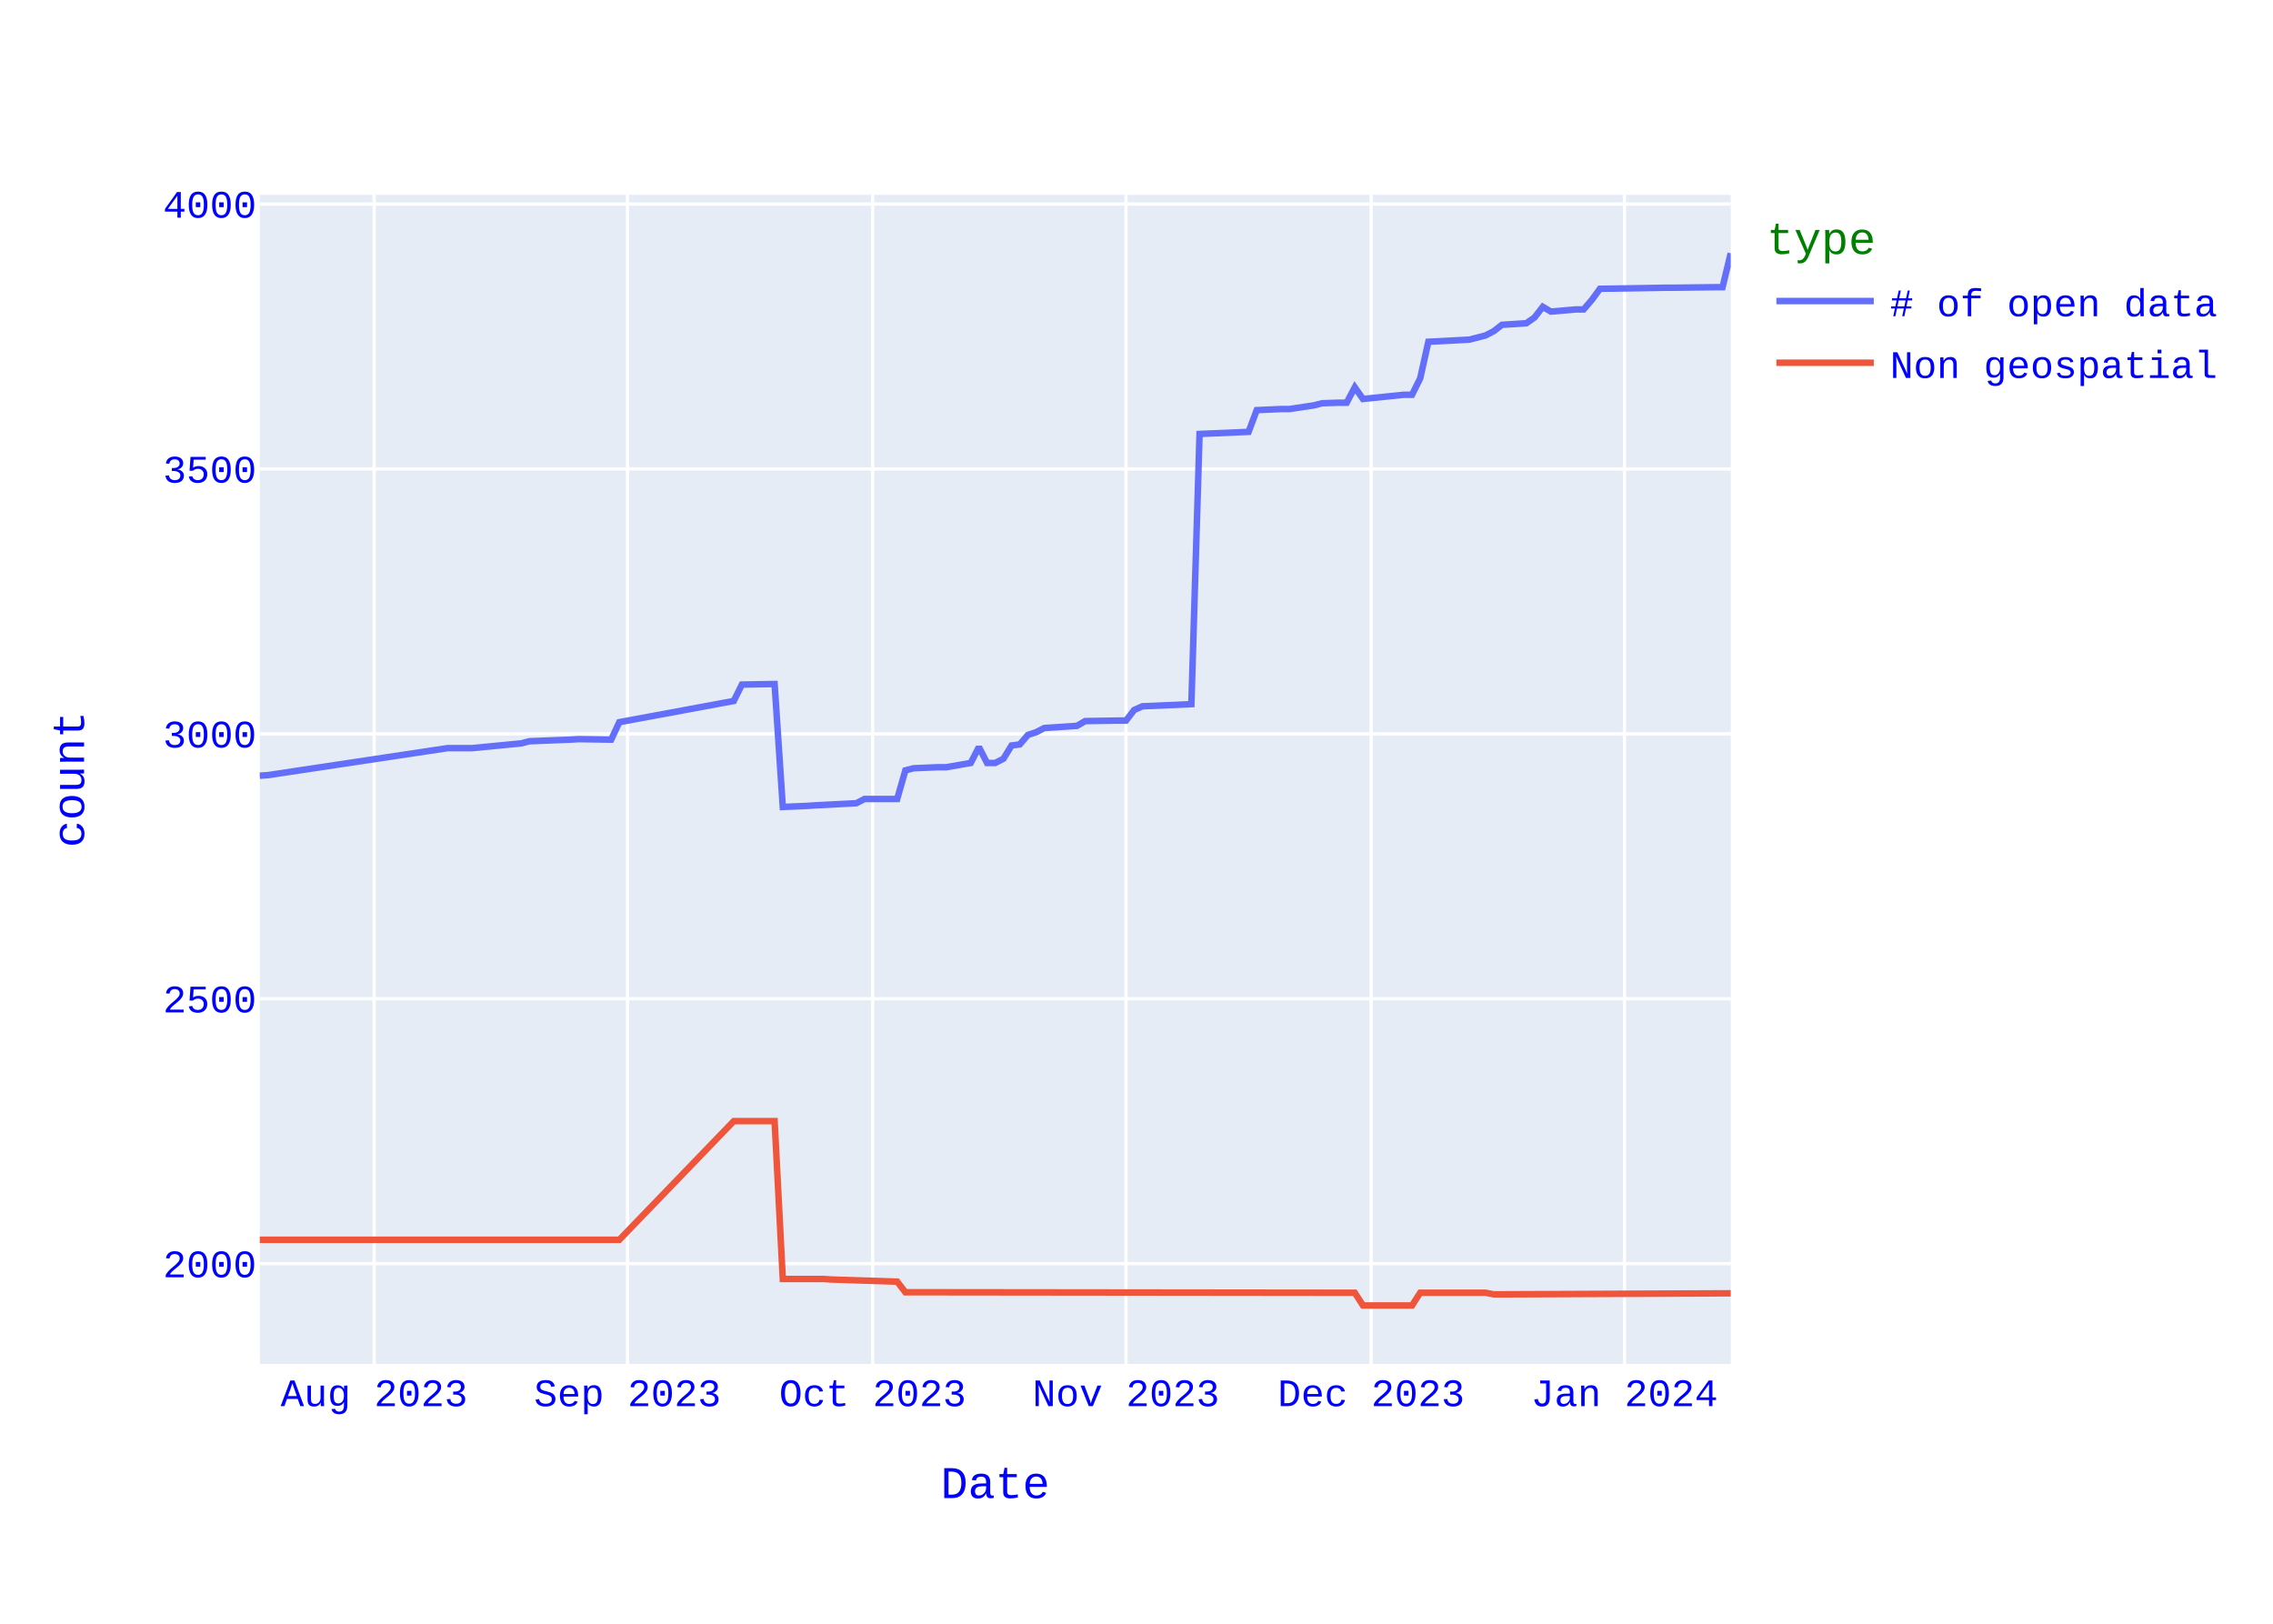
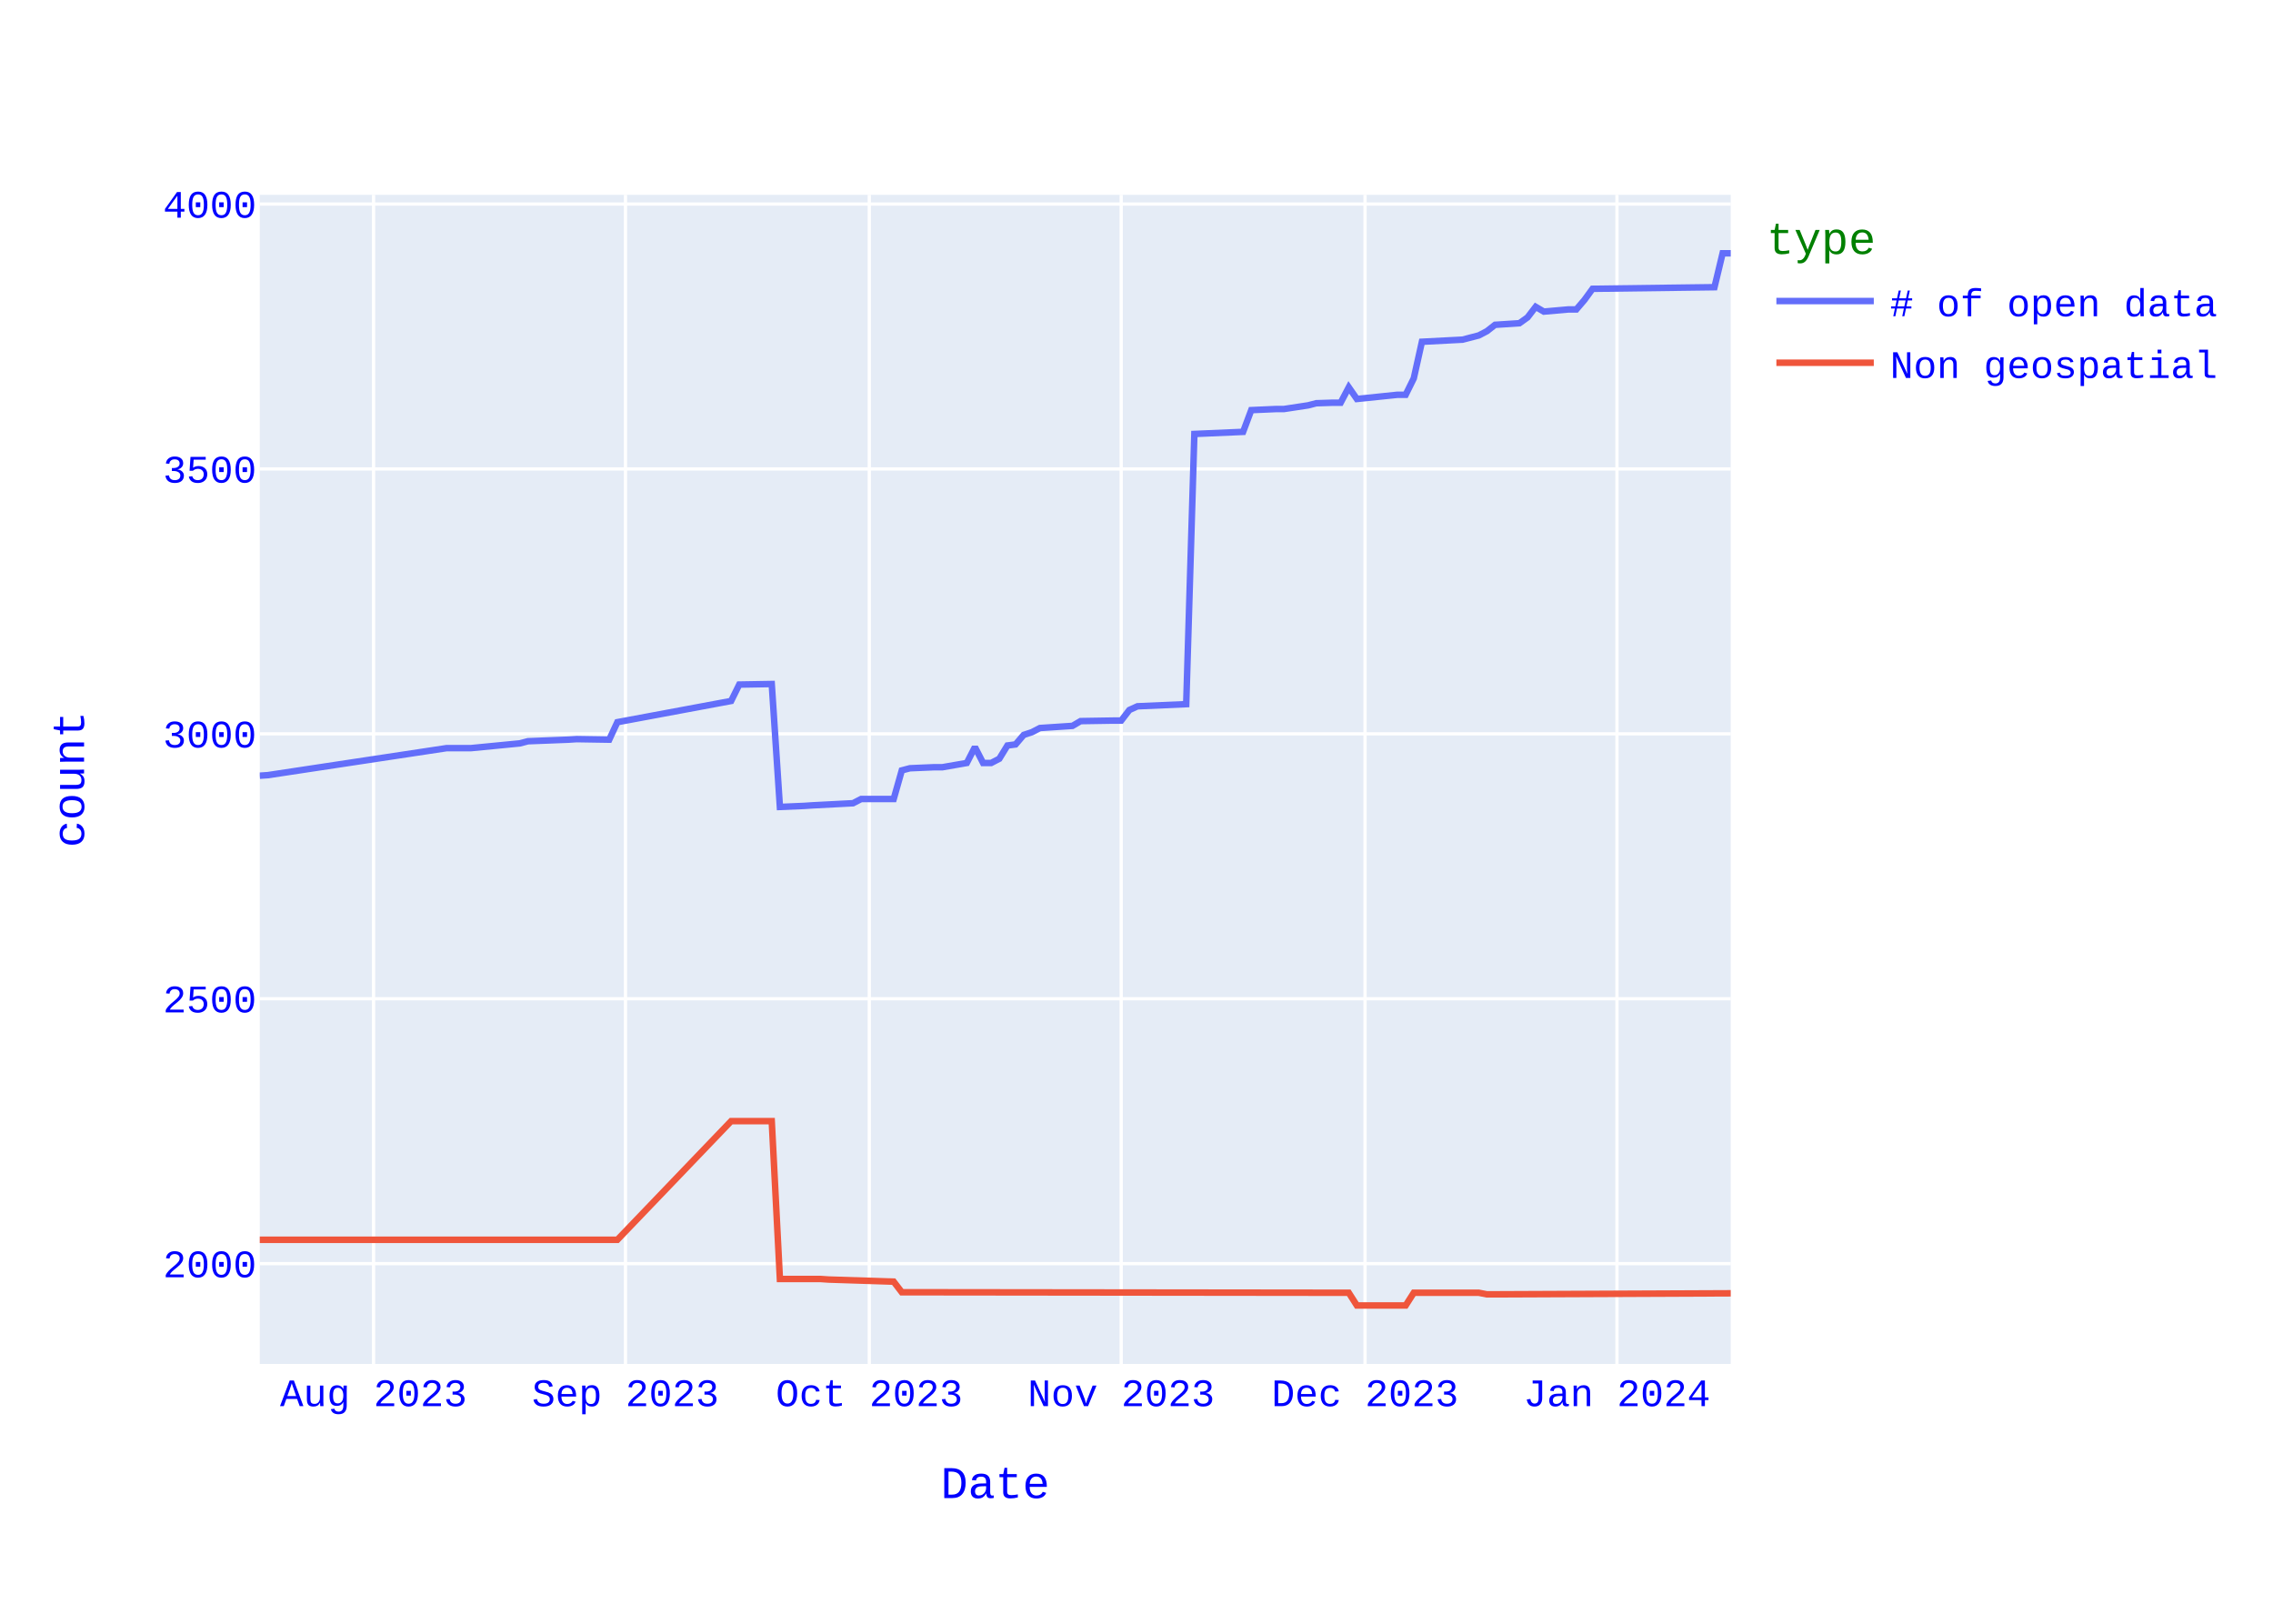
<svg xmlns="http://www.w3.org/2000/svg" class="main-svg" width="700" height="500" style="" viewBox="0 0 700 500">
  <rect x="0" y="0" width="700" height="500" style="fill: rgb(255, 255, 255); fill-opacity: 1;" />
-   <defs id="defs-818a2d">
+   <defs id="defs-c53dd1">
    <g class="clips">
-       <clipPath id="clip818a2dxyplot" class="plotclip">
+       <clipPath id="clipc53dd1xyplot" class="plotclip">
        <rect width="453" height="360" />
      </clipPath>
-       <clipPath class="axesclip" id="clip818a2dx">
+       <clipPath class="axesclip" id="clipc53dd1x">
        <rect x="80" y="0" width="453" height="500" />
      </clipPath>
-       <clipPath class="axesclip" id="clip818a2dy">
+       <clipPath class="axesclip" id="clipc53dd1y">
        <rect x="0" y="60" width="700" height="360" />
      </clipPath>
-       <clipPath class="axesclip" id="clip818a2dxy">
+       <clipPath class="axesclip" id="clipc53dd1xy">
        <rect x="80" y="60" width="453" height="360" />
      </clipPath>
    </g>
    <g class="gradients" />
    <g class="patterns" />
  </defs>
  <g class="bglayer">
    <rect class="bg" x="80" y="60" width="453" height="360" style="fill: rgb(229, 236, 246); fill-opacity: 1; stroke-width: 0;" />
  </g>
  <g class="layer-below">
    <g class="imagelayer" />
    <g class="shapelayer" />
  </g>
  <g class="cartesianlayer">
    <g class="subplot xy">
      <g class="layer-subplot">
        <g class="shapelayer" />
        <g class="imagelayer" />
      </g>
      <g class="minor-gridlayer">
        <g class="x" />
        <g class="y" />
      </g>
      <g class="gridlayer">
        <g class="x">
-           <path class="xgrid crisp" transform="translate(115.23,0)" d="M0,60v360" style="stroke: rgb(255, 255, 255); stroke-opacity: 1; stroke-width: 1px;" />
-           <path class="xgrid crisp" transform="translate(193.25,0)" d="M0,60v360" style="stroke: rgb(255, 255, 255); stroke-opacity: 1; stroke-width: 1px;" />
-           <path class="xgrid crisp" transform="translate(268.75,0)" d="M0,60v360" style="stroke: rgb(255, 255, 255); stroke-opacity: 1; stroke-width: 1px;" />
-           <path class="xgrid crisp" transform="translate(346.77,0)" d="M0,60v360" style="stroke: rgb(255, 255, 255); stroke-opacity: 1; stroke-width: 1px;" />
-           <path class="xgrid crisp" transform="translate(422.27,0)" d="M0,60v360" style="stroke: rgb(255, 255, 255); stroke-opacity: 1; stroke-width: 1px;" />
-           <path class="xgrid crisp" transform="translate(500.28,0)" d="M0,60v360" style="stroke: rgb(255, 255, 255); stroke-opacity: 1; stroke-width: 1px;" />
+           <path class="xgrid crisp" transform="translate(115.04,0)" d="M0,60v360" style="stroke: rgb(255, 255, 255); stroke-opacity: 1; stroke-width: 1px;" />
+           <path class="xgrid crisp" transform="translate(192.62,0)" d="M0,60v360" style="stroke: rgb(255, 255, 255); stroke-opacity: 1; stroke-width: 1px;" />
+           <path class="xgrid crisp" transform="translate(267.71,0)" d="M0,60v360" style="stroke: rgb(255, 255, 255); stroke-opacity: 1; stroke-width: 1px;" />
+           <path class="xgrid crisp" transform="translate(345.29,0)" d="M0,60v360" style="stroke: rgb(255, 255, 255); stroke-opacity: 1; stroke-width: 1px;" />
+           <path class="xgrid crisp" transform="translate(420.38,0)" d="M0,60v360" style="stroke: rgb(255, 255, 255); stroke-opacity: 1; stroke-width: 1px;" />
+           <path class="xgrid crisp" transform="translate(497.96,0)" d="M0,60v360" style="stroke: rgb(255, 255, 255); stroke-opacity: 1; stroke-width: 1px;" />
        </g>
        <g class="y">
          <path class="ygrid crisp" transform="translate(0,389.11)" d="M80,0h453" style="stroke: rgb(255, 255, 255); stroke-opacity: 1; stroke-width: 1px;" />
          <path class="ygrid crisp" transform="translate(0,307.54)" d="M80,0h453" style="stroke: rgb(255, 255, 255); stroke-opacity: 1; stroke-width: 1px;" />
          <path class="ygrid crisp" transform="translate(0,225.97)" d="M80,0h453" style="stroke: rgb(255, 255, 255); stroke-opacity: 1; stroke-width: 1px;" />
          <path class="ygrid crisp" transform="translate(0,144.4)" d="M80,0h453" style="stroke: rgb(255, 255, 255); stroke-opacity: 1; stroke-width: 1px;" />
          <path class="ygrid crisp" transform="translate(0,62.83)" d="M80,0h453" style="stroke: rgb(255, 255, 255); stroke-opacity: 1; stroke-width: 1px;" />
        </g>
      </g>
      <g class="zerolinelayer" />
      <path class="xlines-below" />
      <path class="ylines-below" />
      <g class="overlines-below" />
      <g class="xaxislayer-below" />
      <g class="yaxislayer-below" />
      <g class="overaxes-below" />
-       <g class="plot" transform="translate(80,60)" clip-path="url(#clip818a2dxyplot)">
+       <g class="plot" transform="translate(80,60)" clip-path="url(#clipc53dd1xyplot)">
        <g class="scatterlayer mlayer">
-           <g class="trace scatter trace787c1a" style="stroke-miterlimit: 2; opacity: 1;">
+           <g class="trace scatter trace1494f1" style="stroke-miterlimit: 2; opacity: 1;">
            <g class="fills" />
            <g class="errorbars" />
            <g class="lines">
-               <path class="js-line" d="M453,18L450.48,28.44L447.97,28.44L435.38,28.6L432.87,28.6L412.73,28.93L410.22,32.36L407.7,35.29L405.18,35.29L397.63,35.95L395.12,34.48L392.6,37.74L390.08,39.53L382.53,40.02L380.02,41.98L377.5,43.29L372.47,44.59L359.88,45.24L357.37,56.5L354.85,61.56L352.33,61.56L339.75,62.86L337.23,59.27L334.72,64.01L332.2,64.01L327.17,64.17L324.65,64.82L317.1,65.96L314.58,65.96L307.03,66.29L304.52,72.98L289.42,73.63L286.9,156.83L271.8,157.49L269.28,158.63L266.77,161.89L264.25,161.89L254.18,162.05L251.67,163.52L241.6,164.18L239.08,165.48L236.57,166.3L234.05,169.23L231.53,169.56L229.02,173.64L226.5,174.94L223.98,174.94L221.47,170.05L218.95,174.94L211.4,176.25L208.88,176.25L201.33,176.57L198.82,177.23L196.3,186.04L193.78,186.04L186.23,186.04L183.72,187.34L171.13,187.99L168.62,188.16L161.07,188.48L158.55,150.63L148.48,150.8L145.97,155.85L110.73,162.38L108.22,167.76L98.15,167.6L95.63,167.76L83.05,168.25L80.53,168.91L65.43,170.37L62.92,170.37L57.88,170.37L2.52,178.69L0,178.86" style="vector-effect: none; fill: none; stroke: rgb(99, 110, 250); stroke-opacity: 1; stroke-width: 2px; opacity: 1;" />
+               <path class="js-line" d="M453,18L450.5,18L447.99,28.44L410.45,28.93L407.95,32.36L405.45,35.29L402.94,35.29L395.44,35.95L392.93,34.48L390.43,37.74L387.93,39.53L380.42,40.02L377.92,41.98L375.41,43.29L370.41,44.59L357.9,45.24L355.39,56.5L352.89,61.56L350.39,61.56L337.87,62.86L335.37,59.27L332.87,64.01L330.36,64.01L325.36,64.17L322.86,64.82L315.35,65.96L312.85,65.96L305.34,66.29L302.83,72.98L287.82,73.63L285.31,156.83L270.3,157.49L267.8,158.63L265.29,161.89L262.79,161.89L252.78,162.05L250.28,163.52L240.27,164.18L237.76,165.48L235.26,166.3L232.76,169.23L230.25,169.56L227.75,173.64L225.25,174.94L222.75,174.94L220.24,170.05L217.74,174.94L210.23,176.25L207.73,176.25L200.22,176.57L197.72,177.23L195.22,186.04L192.71,186.04L185.2,186.04L182.7,187.34L170.19,187.99L167.69,188.16L160.18,188.48L157.67,150.63L147.66,150.8L145.16,155.85L110.12,162.38L107.62,167.76L97.61,167.6L95.1,167.76L82.59,168.25L80.09,168.91L65.07,170.37L62.57,170.37L57.56,170.37L2.5,178.69L0,178.86" style="vector-effect: none; fill: none; stroke: rgb(99, 110, 250); stroke-opacity: 1; stroke-width: 2px; opacity: 1;" />
            </g>
            <g class="points" />
            <g class="text" />
          </g>
-           <g class="trace scatter trace44b438" style="stroke-miterlimit: 2; opacity: 1;">
+           <g class="trace scatter tracee4bf41" style="stroke-miterlimit: 2; opacity: 1;">
            <g class="fills" />
            <g class="errorbars" />
            <g class="lines">
-               <path class="js-line" d="M453,338.25L380.02,338.57L377.5,338.08L357.37,338.08L354.85,342L339.75,342L337.23,338.08L198.82,337.92L196.3,334.66L176.17,334.01L173.65,333.84L161.07,333.84L158.55,285.23L145.97,285.23L110.73,321.77L0,321.77" style="vector-effect: none; fill: none; stroke: rgb(239, 85, 59); stroke-opacity: 1; stroke-width: 2px; opacity: 1;" />
+               <path class="js-line" d="M453,338.25L377.92,338.57L375.41,338.08L355.39,338.08L352.89,342L337.87,342L335.37,338.08L197.72,337.92L195.22,334.66L175.19,334.01L172.69,333.84L160.18,333.84L157.67,285.23L145.16,285.23L110.12,321.77L0,321.77" style="vector-effect: none; fill: none; stroke: rgb(239, 85, 59); stroke-opacity: 1; stroke-width: 2px; opacity: 1;" />
            </g>
            <g class="points" />
            <g class="text" />
          </g>
        </g>
      </g>
      <g class="overplot" />
      <path class="xlines-above crisp" d="M0,0" style="fill: none;" />
      <path class="ylines-above crisp" d="M0,0" style="fill: none;" />
      <g class="overlines-above" />
      <g class="xaxislayer-above">
        <g class="xtick">
-           <text text-anchor="middle" x="0" y="433" transform="translate(115.23,0)" style="font-family: 'Courier New'; font-size: 12px; fill: rgb(0, 0, 255); fill-opacity: 1; white-space: pre; opacity: 1;">Aug 2023</text>
+           <text text-anchor="middle" x="0" y="433" transform="translate(115.04,0)" style="font-family: 'Courier New'; font-size: 12px; fill: rgb(0, 0, 255); fill-opacity: 1; white-space: pre; opacity: 1;">Aug 2023</text>
        </g>
        <g class="xtick">
-           <text text-anchor="middle" x="0" y="433" style="font-family: 'Courier New'; font-size: 12px; fill: rgb(0, 0, 255); fill-opacity: 1; white-space: pre; opacity: 1;" transform="translate(193.25,0)">Sep 2023</text>
+           <text text-anchor="middle" x="0" y="433" style="font-family: 'Courier New'; font-size: 12px; fill: rgb(0, 0, 255); fill-opacity: 1; white-space: pre; opacity: 1;" transform="translate(192.62,0)">Sep 2023</text>
        </g>
        <g class="xtick">
-           <text text-anchor="middle" x="0" y="433" style="font-family: 'Courier New'; font-size: 12px; fill: rgb(0, 0, 255); fill-opacity: 1; white-space: pre; opacity: 1;" transform="translate(268.75,0)">Oct 2023</text>
+           <text text-anchor="middle" x="0" y="433" style="font-family: 'Courier New'; font-size: 12px; fill: rgb(0, 0, 255); fill-opacity: 1; white-space: pre; opacity: 1;" transform="translate(267.71,0)">Oct 2023</text>
        </g>
        <g class="xtick">
-           <text text-anchor="middle" x="0" y="433" style="font-family: 'Courier New'; font-size: 12px; fill: rgb(0, 0, 255); fill-opacity: 1; white-space: pre; opacity: 1;" transform="translate(346.77,0)">Nov 2023</text>
+           <text text-anchor="middle" x="0" y="433" style="font-family: 'Courier New'; font-size: 12px; fill: rgb(0, 0, 255); fill-opacity: 1; white-space: pre; opacity: 1;" transform="translate(345.29,0)">Nov 2023</text>
        </g>
        <g class="xtick">
-           <text text-anchor="middle" x="0" y="433" style="font-family: 'Courier New'; font-size: 12px; fill: rgb(0, 0, 255); fill-opacity: 1; white-space: pre; opacity: 1;" transform="translate(422.27,0)">Dec 2023</text>
+           <text text-anchor="middle" x="0" y="433" style="font-family: 'Courier New'; font-size: 12px; fill: rgb(0, 0, 255); fill-opacity: 1; white-space: pre; opacity: 1;" transform="translate(420.38,0)">Dec 2023</text>
        </g>
        <g class="xtick">
-           <text text-anchor="middle" x="0" y="433" style="font-family: 'Courier New'; font-size: 12px; fill: rgb(0, 0, 255); fill-opacity: 1; white-space: pre; opacity: 1;" transform="translate(500.28,0)">Jan 2024</text>
+           <text text-anchor="middle" x="0" y="433" style="font-family: 'Courier New'; font-size: 12px; fill: rgb(0, 0, 255); fill-opacity: 1; white-space: pre; opacity: 1;" transform="translate(497.96,0)">Jan 2024</text>
        </g>
      </g>
      <g class="yaxislayer-above">
        <g class="ytick">
          <text text-anchor="end" x="79" y="4.2" transform="translate(0,389.11)" style="font-family: 'Courier New'; font-size: 12px; fill: rgb(0, 0, 255); fill-opacity: 1; white-space: pre; opacity: 1;">2000</text>
        </g>
        <g class="ytick">
          <text text-anchor="end" x="79" y="4.2" style="font-family: 'Courier New'; font-size: 12px; fill: rgb(0, 0, 255); fill-opacity: 1; white-space: pre; opacity: 1;" transform="translate(0,307.54)">2500</text>
        </g>
        <g class="ytick">
          <text text-anchor="end" x="79" y="4.2" style="font-family: 'Courier New'; font-size: 12px; fill: rgb(0, 0, 255); fill-opacity: 1; white-space: pre; opacity: 1;" transform="translate(0,225.97)">3000</text>
        </g>
        <g class="ytick">
          <text text-anchor="end" x="79" y="4.2" style="font-family: 'Courier New'; font-size: 12px; fill: rgb(0, 0, 255); fill-opacity: 1; white-space: pre; opacity: 1;" transform="translate(0,144.4)">3500</text>
        </g>
        <g class="ytick">
          <text text-anchor="end" x="79" y="4.2" style="font-family: 'Courier New'; font-size: 12px; fill: rgb(0, 0, 255); fill-opacity: 1; white-space: pre; opacity: 1;" transform="translate(0,62.83)">4000</text>
        </g>
      </g>
      <g class="overaxes-above" />
    </g>
  </g>
  <g class="polarlayer" />
  <g class="smithlayer" />
  <g class="ternarylayer" />
  <g class="geolayer" />
  <g class="funnelarealayer" />
  <g class="pielayer" />
  <g class="iciclelayer" />
  <g class="treemaplayer" />
  <g class="sunburstlayer" />
  <g class="glimages" />
-   <defs id="topdefs-818a2d">
+   <defs id="topdefs-c53dd1">
    <g class="clips" />
-     <clipPath id="legend818a2d">
+     <clipPath id="legendc53dd1">
      <rect width="146" height="67" x="0" y="0" />
    </clipPath>
  </defs>
  <g class="layer-above">
    <g class="imagelayer" />
    <g class="shapelayer" />
  </g>
  <g class="infolayer">
    <g class="legend" pointer-events="all" transform="translate(542.06,60)">
      <rect class="bg" shape-rendering="crispEdges" style="stroke: rgb(68, 68, 68); stroke-opacity: 1; fill: rgb(255, 255, 255); fill-opacity: 1; stroke-width: 0px;" width="146" height="67" x="0" y="0" />
-       <g class="scrollbox" transform="" clip-path="url(#legend818a2d)">
+       <g class="scrollbox" transform="" clip-path="url(#legendc53dd1)">
        <text class="legendtitletext" text-anchor="start" x="2" y="18.2" style="font-family: 'Courier New'; font-size: 14px; fill: rgb(0, 128, 0); fill-opacity: 1; white-space: pre;">type</text>
        <g class="groups" transform="">
          <g class="traces" transform="translate(0,32.7)" style="opacity: 1;">
            <text class="legendtext" text-anchor="start" x="40" y="4.68" style="font-family: 'Courier New'; font-size: 12px; fill: rgb(0, 0, 255); fill-opacity: 1; white-space: pre;"># of open data</text>
            <g class="layers" style="opacity: 1;">
              <g class="legendfill" />
              <g class="legendlines">
                <path class="js-line" d="M5,0h30" style="fill: none; stroke: rgb(99, 110, 250); stroke-opacity: 1; stroke-width: 2px;" />
              </g>
              <g class="legendsymbols">
                <g class="legendpoints" />
              </g>
            </g>
            <rect class="legendtoggle" x="0" y="-9.5" width="140.828" height="19" style="fill: rgb(0, 0, 0); fill-opacity: 0;" />
          </g>
        </g>
        <g class="groups" transform="">
          <g class="traces" transform="translate(0,51.7)" style="opacity: 1;">
            <text class="legendtext" text-anchor="start" x="40" y="4.68" style="font-family: 'Courier New'; font-size: 12px; fill: rgb(0, 0, 255); fill-opacity: 1; white-space: pre;">Non geospatial</text>
            <g class="layers" style="opacity: 1;">
              <g class="legendfill" />
              <g class="legendlines">
                <path class="js-line" d="M5,0h30" style="fill: none; stroke: rgb(239, 85, 59); stroke-opacity: 1; stroke-width: 2px;" />
              </g>
              <g class="legendsymbols">
                <g class="legendpoints" />
              </g>
            </g>
            <rect class="legendtoggle" x="0" y="-9.5" width="140.828" height="19" style="fill: rgb(0, 0, 0); fill-opacity: 0;" />
          </g>
        </g>
      </g>
      <rect class="scrollbar" rx="20" ry="3" width="0" height="0" style="fill: rgb(128, 139, 164); fill-opacity: 1;" x="0" y="0" />
    </g>
    <g class="g-gtitle" />
    <g class="g-xtitle">
      <text class="xtitle" x="306.5" y="461.3" text-anchor="middle" style="font-family: 'Courier New'; font-size: 14px; fill: rgb(0, 0, 255); opacity: 1; font-weight: normal; white-space: pre;">Date</text>
    </g>
    <g class="g-ytitle">
      <text class="ytitle" transform="rotate(-90,25.8875,240)" x="25.888" y="240" text-anchor="middle" style="font-family: 'Courier New'; font-size: 14px; fill: rgb(0, 0, 255); opacity: 1; font-weight: normal; white-space: pre;">count</text>
    </g>
  </g>
</svg>
